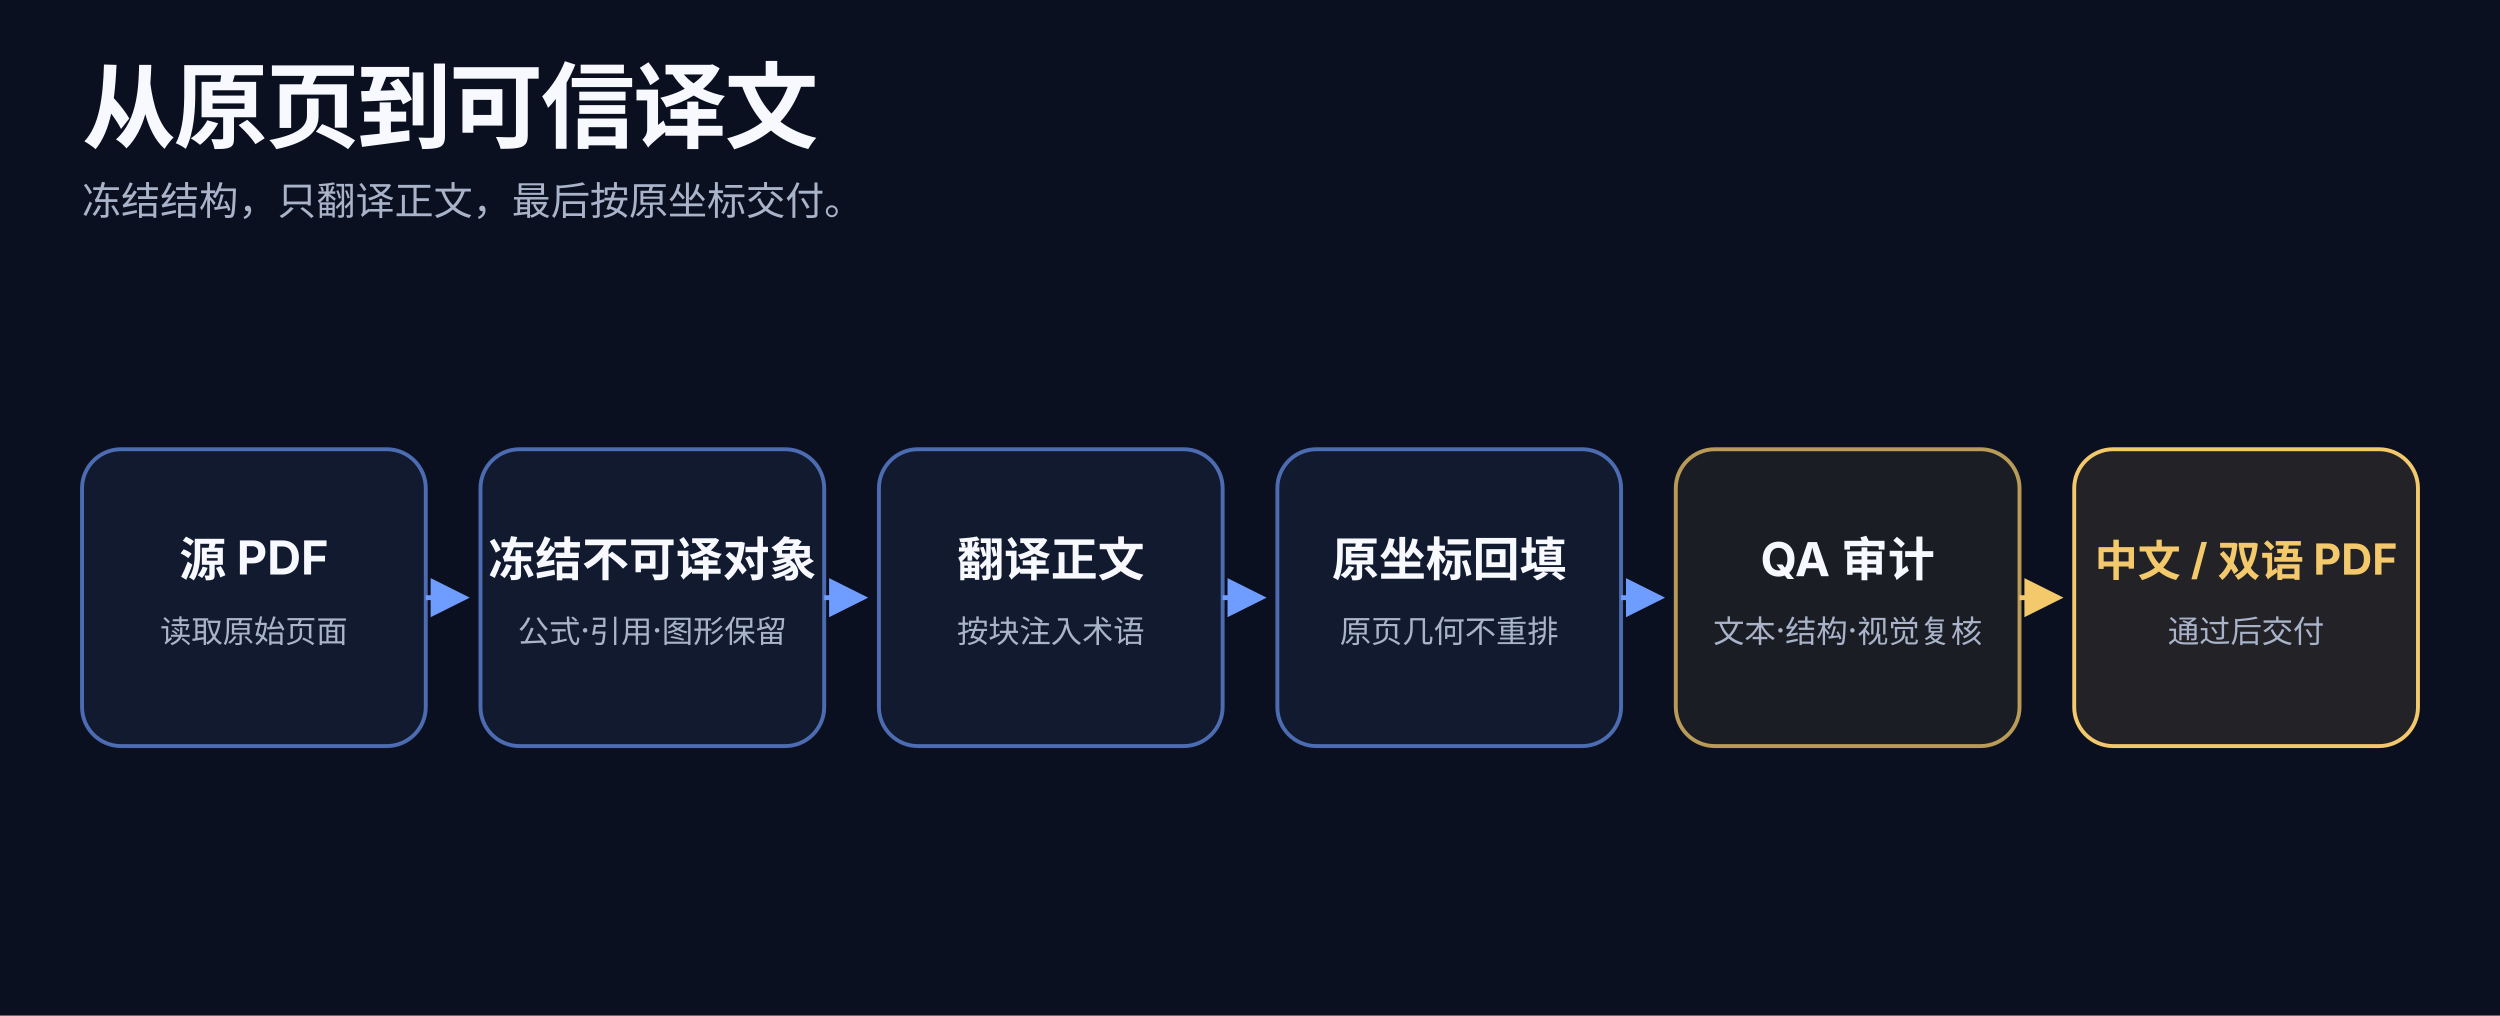
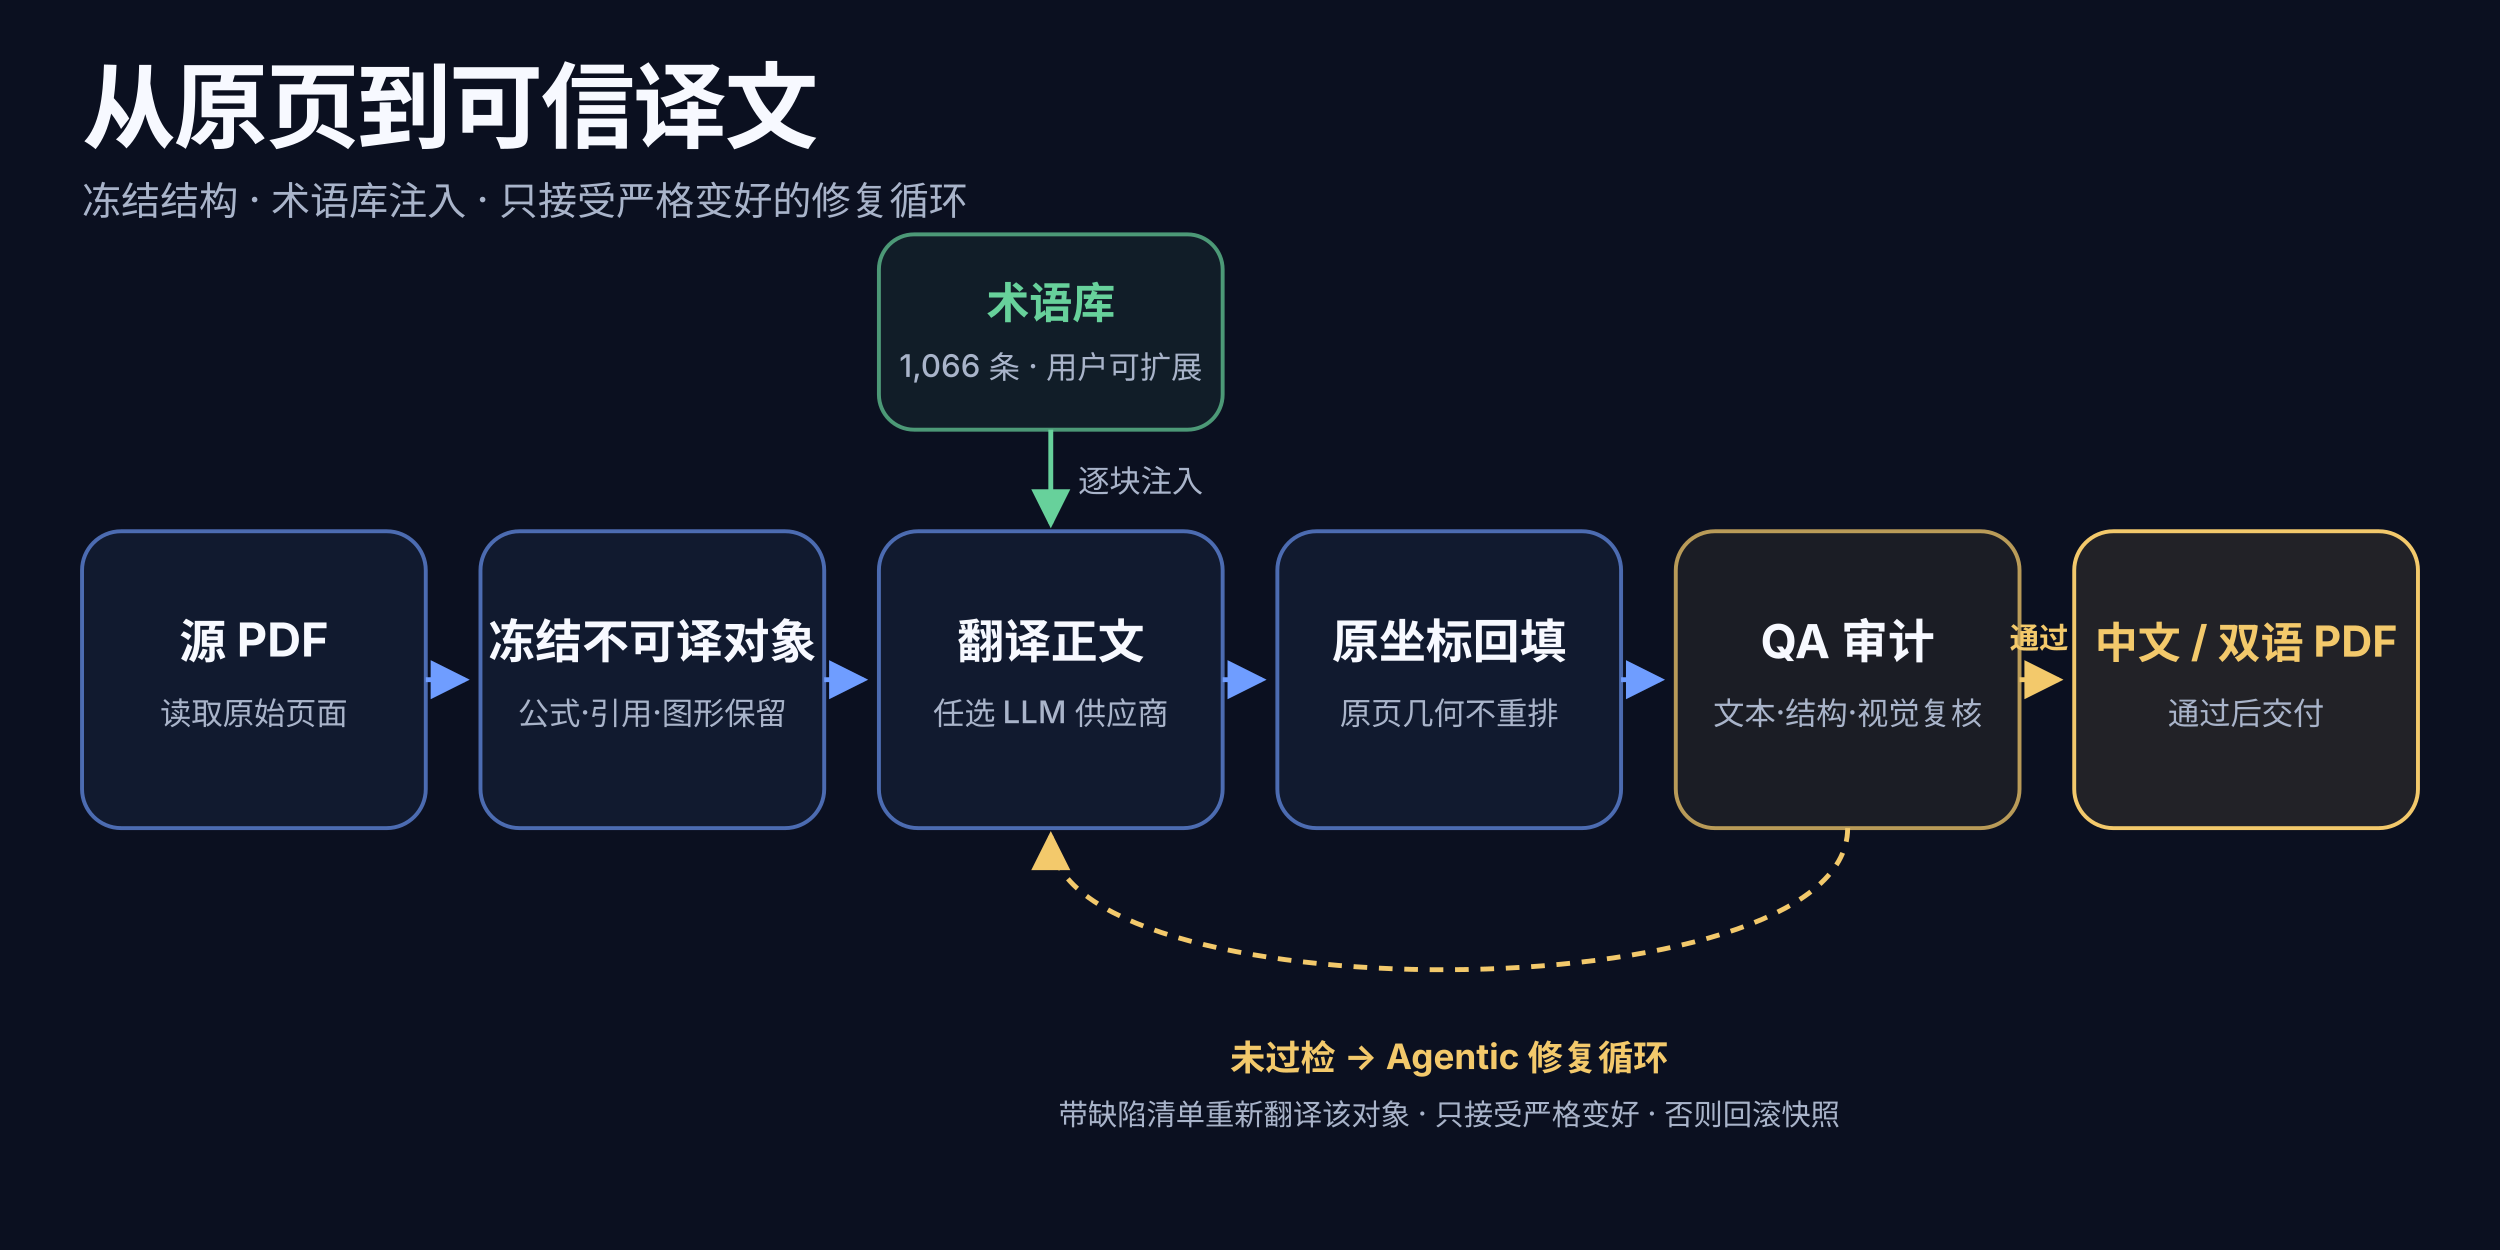
- <svg xmlns="http://www.w3.org/2000/svg" viewBox="0 0 1280 520" role="img" aria-labelledby="title desc">
+ <svg xmlns="http://www.w3.org/2000/svg" viewBox="0 0 1280 640" role="img" aria-labelledby="title desc">
  <defs>
    <marker id="arrow" markerWidth="8" markerHeight="8" refX="7" refY="4" orient="auto" markerUnits="strokeWidth">
      <path d="M0 0L8 4L0 8Z" fill="#6f9dff" />
    </marker>
    <marker id="arrow-gold" markerWidth="8" markerHeight="8" refX="7" refY="4" orient="auto" markerUnits="strokeWidth">
      <path d="M0 0L8 4L0 8Z" fill="#f3c96b" />
    </marker>
+     <marker id="arrow-green" markerWidth="8" markerHeight="8" refX="7" refY="4" orient="auto" markerUnits="strokeWidth">
+       <path d="M0 0L8 4L0 8Z" fill="#67d19b" />
+     </marker>
    <style>
      .figure-title { fill: #f7f9ff; font-size: 48px; font-weight: 760; letter-spacing: -1px; }
      .figure-subtitle { fill: #a9b4ca; font-size: 20px; font-weight: 450; }
      .node-title { fill: #f7f9ff; font-size: 24px; font-weight: 720; }
      .node-subtitle { fill: #a9b4ca; font-size: 16px; font-weight: 500; }
      .output-title { fill: #f3c96b; font-size: 22px; }
+       .corpus-title { fill: #67d19b; font-size: 22px; font-weight: 720; }
+       .loop-label { fill: #f3c96b; font-size: 18px; font-weight: 650; }
+       .loop-sublabel { fill: #a9b4ca; font-size: 15px; font-weight: 500; }
+       .pass-label { fill: #f3c96b; font-size: 15px; font-weight: 650; }
    </style>
  </defs>
-   <rect width="1280" height="520" fill="#0b1020" />
+   <rect width="1280" height="640" fill="#0b1020" />
  <g font-family="system-ui,-apple-system,BlinkMacSystemFont,'Segoe UI','PingFang SC','Microsoft YaHei',sans-serif">
    <text x="42" y="72" class="figure-title">从原页到可信译文</text>
-     <text x="42" y="110" class="figure-subtitle">冻结结构，只翻译正文，最后按原坐标交付。</text>
-     <path d="M218 306H238" fill="none" stroke="#6f9dff" stroke-width="2.5" marker-end="url(#arrow)" />
-     <path d="M422 306H442" fill="none" stroke="#6f9dff" stroke-width="2.5" marker-end="url(#arrow)" />
-     <path d="M626 306H646" fill="none" stroke="#6f9dff" stroke-width="2.5" marker-end="url(#arrow)" />
-     <path d="M830 306H850" fill="none" stroke="#6f9dff" stroke-width="2.5" marker-end="url(#arrow)" />
-     <path d="M1034 306H1054" fill="none" stroke="#f3c96b" stroke-width="2.5" marker-end="url(#arrow-gold)" />
+     <text x="42" y="110" class="figure-subtitle">冻结结构 · 术语库注入 · 只接受严格变好的修复循环</text>
    <g>
-       <rect x="42" y="230" width="176" height="152" rx="20" fill="#6f9dff" fill-opacity=".07" stroke="#6f9dff" stroke-opacity=".64" stroke-width="2" />
-       <text x="130" y="295" class="node-title" text-anchor="middle">源 PDF</text>
-       <text x="130" y="329" class="node-subtitle" text-anchor="middle">读取原始页面</text>
+       <rect x="450" y="120" width="176" height="100" rx="18" fill="#67d19b" fill-opacity=".07" stroke="#67d19b" stroke-opacity=".7" stroke-width="2" />
+       <text x="538" y="163" class="corpus-title" text-anchor="middle">术语库</text>
+       <text x="538" y="193" class="node-subtitle" text-anchor="middle">1,066 条 · 用户可扩展</text>
+     </g>
+     <path d="M538 220V268" fill="none" stroke="#67d19b" stroke-width="2.5" marker-end="url(#arrow-green)" />
+     <text x="552" y="252" class="node-subtitle" fill="#67d19b">逐块注入</text>
+     <path d="M218 348H238" fill="none" stroke="#6f9dff" stroke-width="2.5" marker-end="url(#arrow)" />
+     <path d="M422 348H442" fill="none" stroke="#6f9dff" stroke-width="2.5" marker-end="url(#arrow)" />
+     <path d="M626 348H646" fill="none" stroke="#6f9dff" stroke-width="2.5" marker-end="url(#arrow)" />
+     <path d="M830 348H850" fill="none" stroke="#6f9dff" stroke-width="2.5" marker-end="url(#arrow)" />
+     <path d="M1034 348H1054" fill="none" stroke="#f3c96b" stroke-width="2.5" marker-end="url(#arrow-gold)" />
+     <text x="1044" y="332" class="pass-label" text-anchor="middle">通过</text>
+     <g>
+       <rect x="42" y="272" width="176" height="152" rx="20" fill="#6f9dff" fill-opacity=".07" stroke="#6f9dff" stroke-opacity=".64" stroke-width="2" />
+       <text x="130" y="337" class="node-title" text-anchor="middle">源 PDF</text>
+       <text x="130" y="371" class="node-subtitle" text-anchor="middle">读取原始页面</text>
    </g>
    <g>
-       <rect x="246" y="230" width="176" height="152" rx="20" fill="#6f9dff" fill-opacity=".07" stroke="#6f9dff" stroke-opacity=".64" stroke-width="2" />
-       <text x="334" y="295" class="node-title" text-anchor="middle">冻结不可译对象</text>
-       <text x="334" y="329" class="node-subtitle" text-anchor="middle">公式·引用·图形保留</text>
+       <rect x="246" y="272" width="176" height="152" rx="20" fill="#6f9dff" fill-opacity=".07" stroke="#6f9dff" stroke-opacity=".64" stroke-width="2" />
+       <text x="334" y="337" class="node-title" text-anchor="middle">冻结不可译对象</text>
+       <text x="334" y="371" class="node-subtitle" text-anchor="middle">公式·引用·图形保留</text>
    </g>
    <g>
-       <rect x="450" y="230" width="176" height="152" rx="20" fill="#6f9dff" fill-opacity=".07" stroke="#6f9dff" stroke-opacity=".64" stroke-width="2" />
-       <text x="538" y="295" class="node-title" text-anchor="middle">翻译正文</text>
-       <text x="538" y="329" class="node-subtitle" text-anchor="middle">按块注入术语</text>
+       <rect x="450" y="272" width="176" height="152" rx="20" fill="#6f9dff" fill-opacity=".07" stroke="#6f9dff" stroke-opacity=".64" stroke-width="2" />
+       <text x="538" y="337" class="node-title" text-anchor="middle">翻译正文</text>
+       <text x="538" y="371" class="node-subtitle" text-anchor="middle">任选 LLM 供应商</text>
    </g>
    <g>
-       <rect x="654" y="230" width="176" height="152" rx="20" fill="#6f9dff" fill-opacity=".07" stroke="#6f9dff" stroke-opacity=".64" stroke-width="2" />
-       <text x="742" y="295" class="node-title" text-anchor="middle">原坐标回填</text>
-       <text x="742" y="329" class="node-subtitle" text-anchor="middle">原页几何不重排</text>
+       <rect x="654" y="272" width="176" height="152" rx="20" fill="#6f9dff" fill-opacity=".07" stroke="#6f9dff" stroke-opacity=".64" stroke-width="2" />
+       <text x="742" y="337" class="node-title" text-anchor="middle">原坐标回填</text>
+       <text x="742" y="371" class="node-subtitle" text-anchor="middle">原页几何不重排</text>
    </g>
    <g>
-       <rect x="858" y="230" width="176" height="152" rx="20" fill="#f3c96b" fill-opacity=".07" stroke="#f3c96b" stroke-opacity=".74" stroke-width="2" />
-       <text x="946" y="295" class="node-title" text-anchor="middle">QA 审计</text>
-       <text x="946" y="329" class="node-subtitle" text-anchor="middle">文本·结构·视觉复核</text>
+       <rect x="858" y="272" width="176" height="152" rx="20" fill="#f3c96b" fill-opacity=".07" stroke="#f3c96b" stroke-opacity=".74" stroke-width="2" />
+       <text x="946" y="337" class="node-title" text-anchor="middle">QA 审计</text>
+       <text x="946" y="371" class="node-subtitle" text-anchor="middle">文本·结构·视觉复核</text>
    </g>
    <g>
-       <rect x="1062" y="230" width="176" height="152" rx="20" fill="#f3c96b" fill-opacity=".1" stroke="#f3c96b" stroke-width="2" />
-       <text x="1150" y="295" class="node-title output-title" text-anchor="middle">中文 / 双语 PDF</text>
-       <text x="1150" y="329" class="node-subtitle" text-anchor="middle">通过后交付</text>
+       <rect x="1062" y="272" width="176" height="152" rx="20" fill="#f3c96b" fill-opacity=".1" stroke="#f3c96b" stroke-width="2" />
+       <text x="1150" y="337" class="node-title output-title" text-anchor="middle">中文 / 双语 PDF</text>
+       <text x="1150" y="371" class="node-subtitle" text-anchor="middle">通过后交付</text>
    </g>
+     <path d="M946 424 C946 520, 538 520, 538 428" fill="none" stroke="#f3c96b" stroke-width="2.5" stroke-dasharray="7 6" marker-end="url(#arrow-gold)" />
+     <text x="742" y="548" class="loop-label" text-anchor="middle">未过检 → Agentic 修复循环</text>
+     <text x="742" y="576" class="loop-sublabel" text-anchor="middle">带缺陷清单重新翻译该对象 · 只接受严格变好 · 否则回滚快照</text>
  </g>
</svg>
